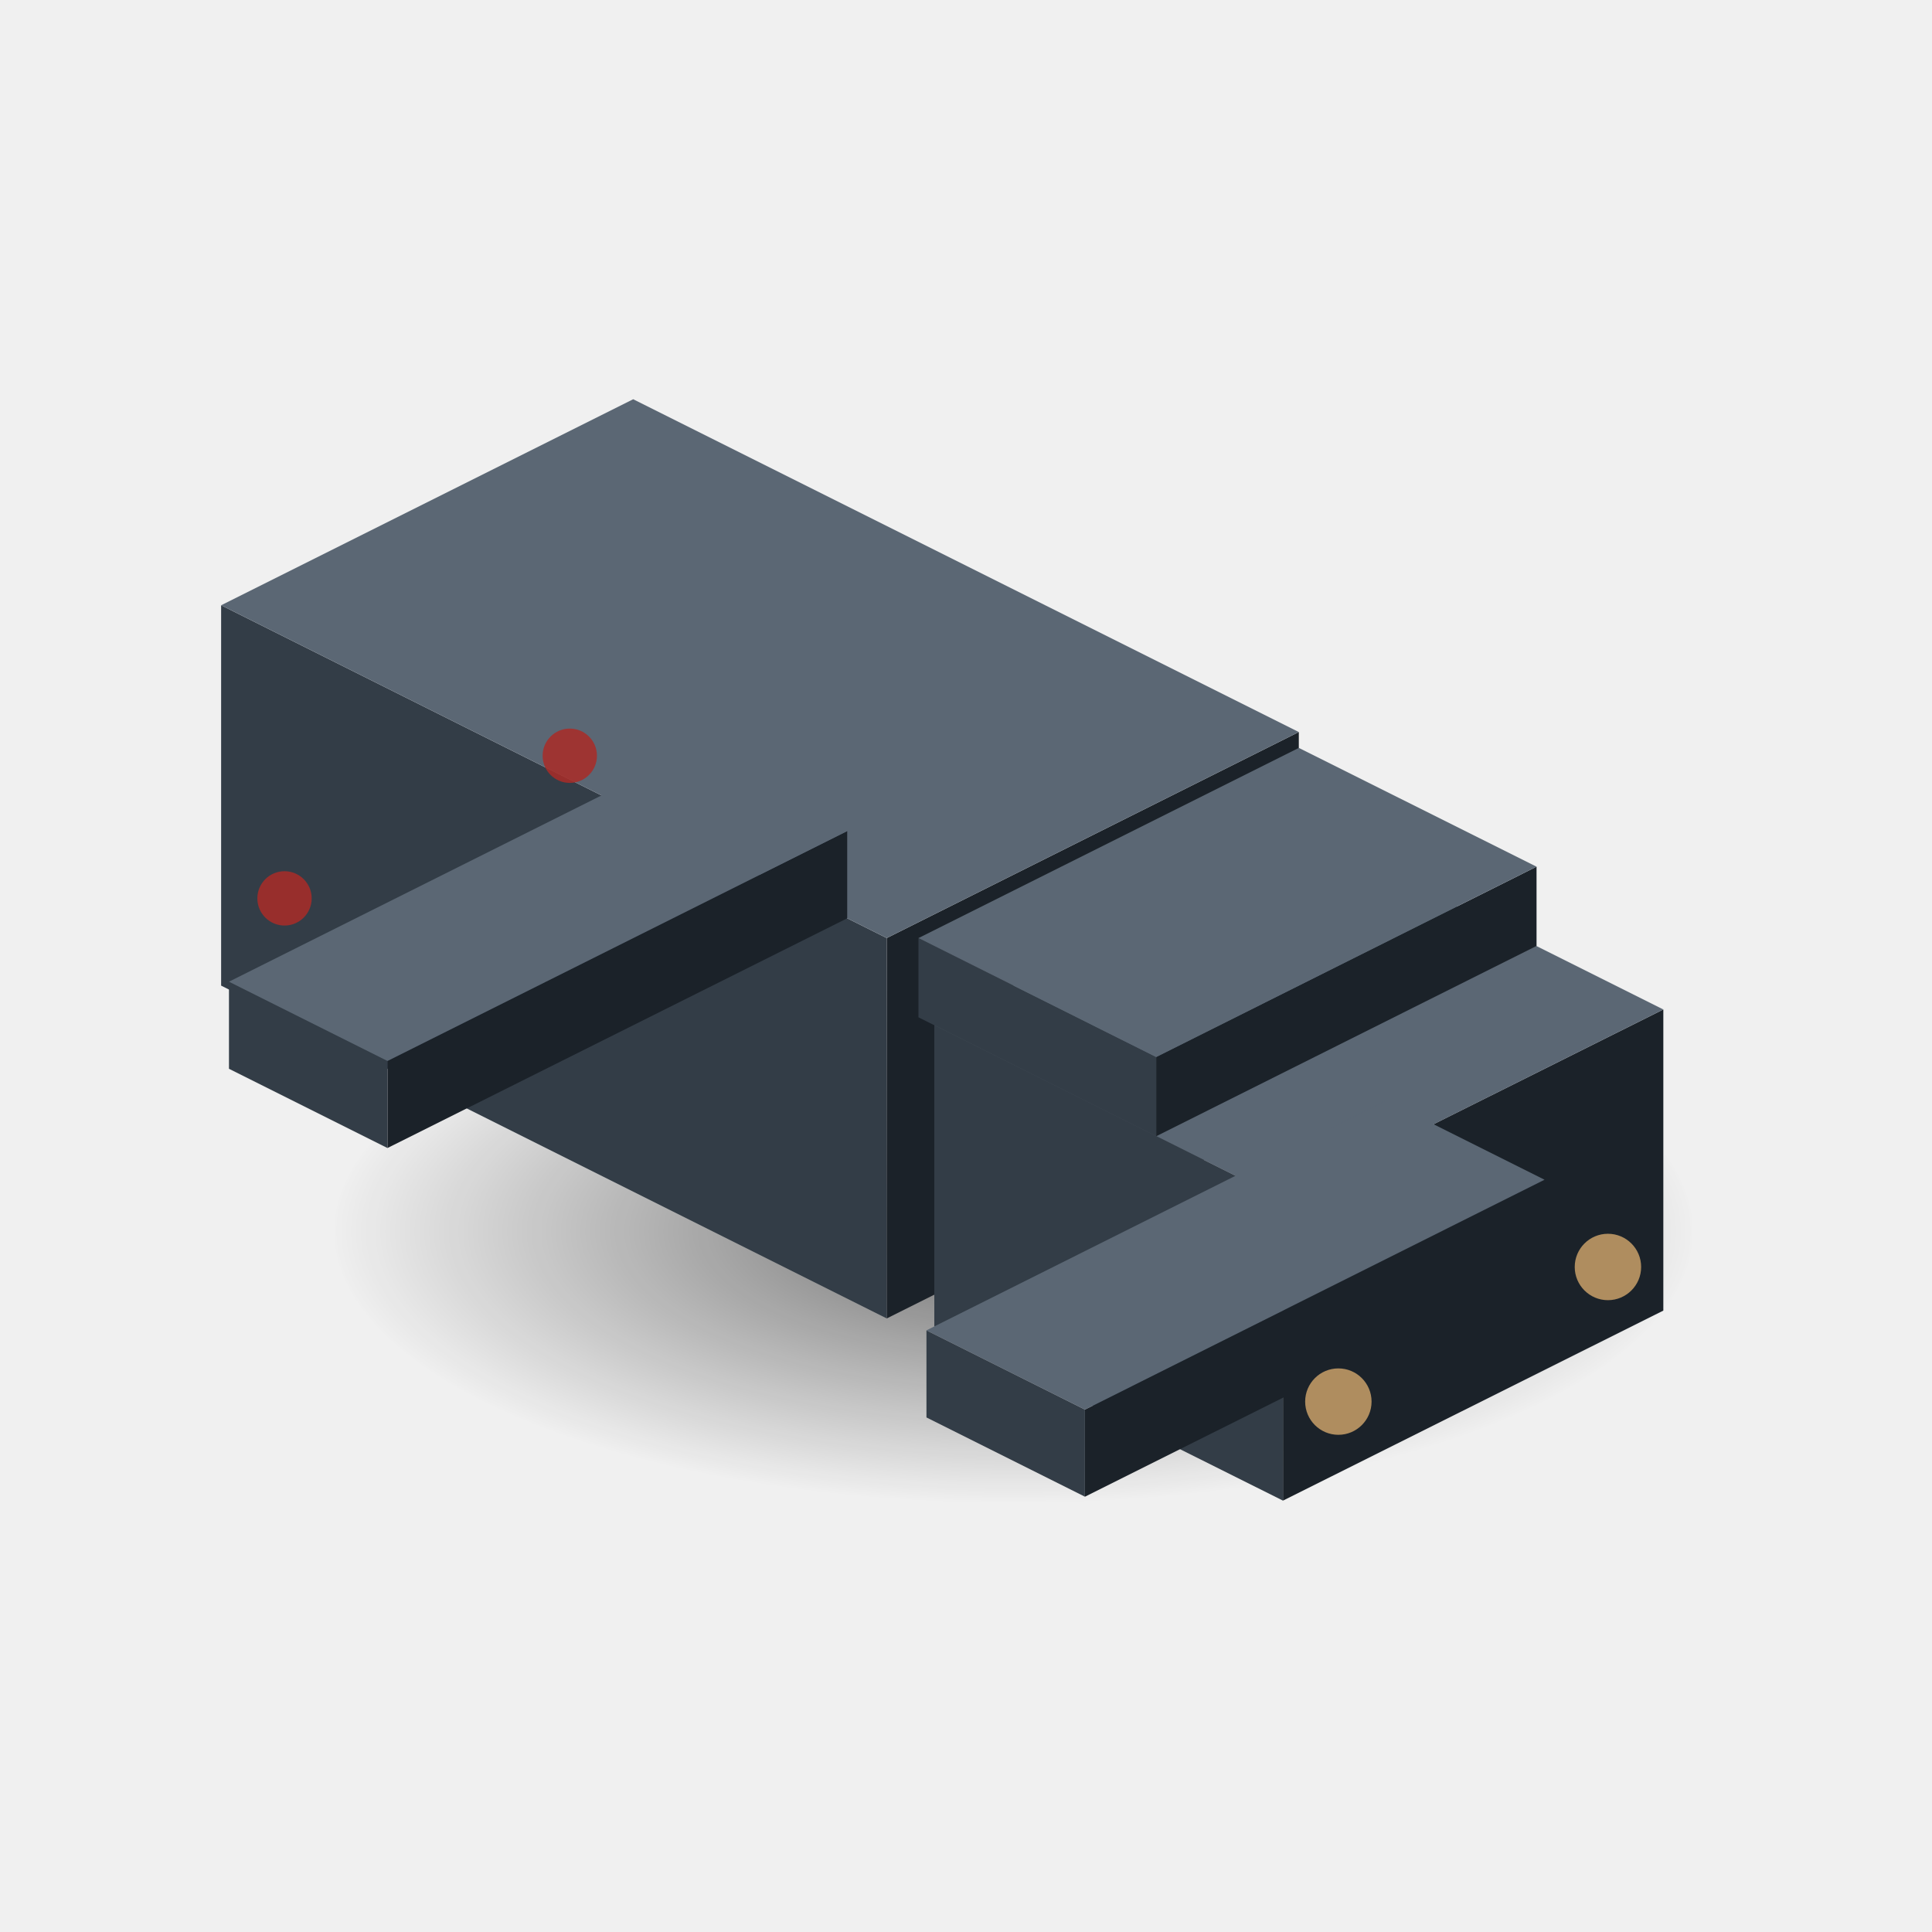
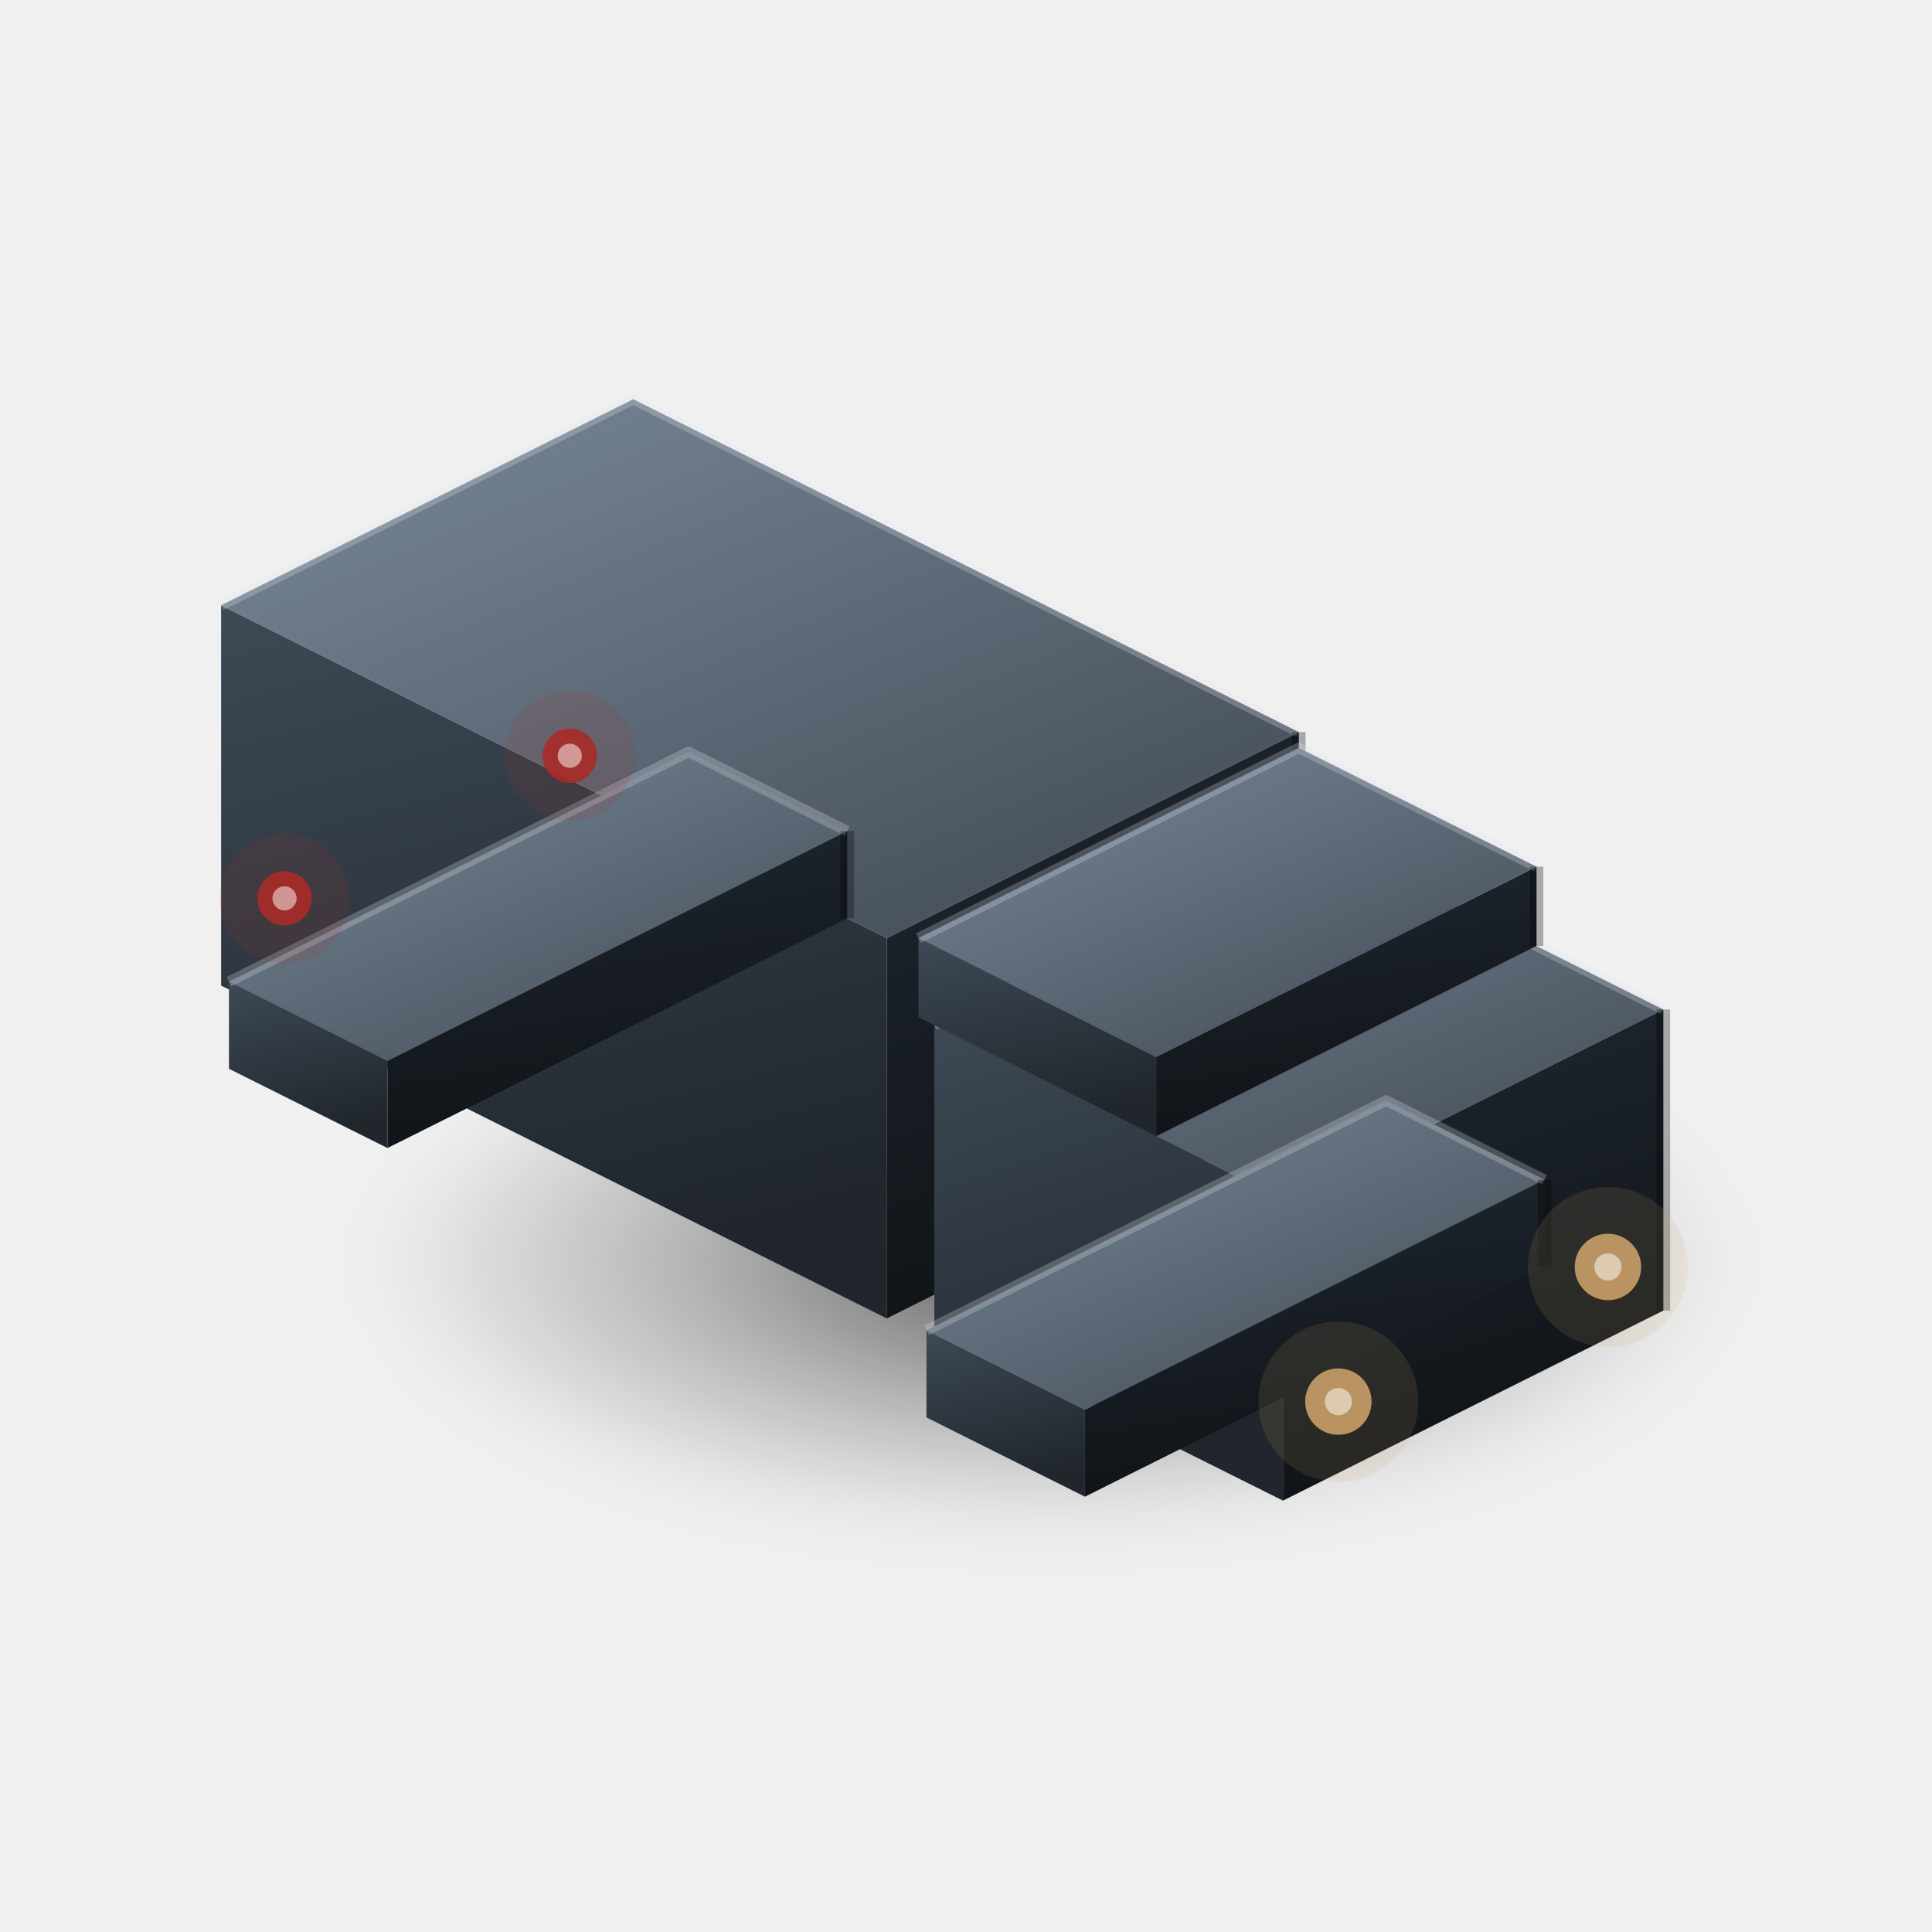
<svg xmlns="http://www.w3.org/2000/svg" viewBox="0 0 128 128" width="128" height="128" role="img" aria-hidden="true">
  <defs>
    <radialGradient id="contact">
-       <stop offset="0%" stop-color="#000" stop-opacity="0.55" />
+       <stop offset="0%" stop-color="#000" stop-opacity="0.62" />
+       <stop offset="55%" stop-color="#000" stop-opacity="0.24" />
      <stop offset="100%" stop-color="#000" stop-opacity="0" />
    </radialGradient>
+     <filter id="soften" x="-40%" y="-60%" width="180%" height="220%">
+       <feGaussianBlur stdDeviation="2.2" />
+     </filter>
+     <linearGradient id="gr1b2229" x1="0" y1="0" x2="0.25" y2="1">
+       <stop offset="0" stop-color="#1f2730" />
+       <stop offset="1" stop-color="#101418" />
+     </linearGradient>
+     <linearGradient id="gl333d47" x1="0" y1="0" x2="0.25" y2="1">
+       <stop offset="0" stop-color="#3d4955" />
+       <stop offset="1" stop-color="#20262c" />
+     </linearGradient>
+     <linearGradient id="gt5b6774" x1="0" y1="0" x2="0.85" y2="1">
+       <stop offset="0" stop-color="#7a8a9b" />
+       <stop offset="1" stop-color="#434c56" />
+     </linearGradient>
  </defs>
-   <ellipse cx="67.15" cy="81.58" rx="45.0" ry="18.0" fill="url(#contact)" />
-   <polygon points="86.05,73.70 58.75,87.35 58.75,62.15 86.05,48.50" fill="#1b2229" />
-   <polygon points="14.65,65.30 58.75,87.35 58.75,62.15 14.65,40.10" fill="#333d47" />
-   <polygon points="41.95,26.45 86.05,48.50 58.75,62.15 14.65,40.10" fill="#5b6774" />
-   <polygon points="110.20,86.83 85.00,99.42 85.00,79.47 110.20,66.88" fill="#1b2229" />
-   <polygon points="61.90,87.88 85.00,99.42 85.00,79.47 61.90,67.92" fill="#333d47" />
-   <polygon points="87.10,55.33 110.20,66.88 85.00,79.47 61.90,67.92" fill="#5b6774" />
-   <polygon points="101.80,62.67 76.60,75.28 76.60,70.03 101.80,57.42" fill="#1b2229" />
-   <polygon points="60.85,67.40 76.60,75.28 76.60,70.03 60.85,62.15" fill="#333d47" />
-   <polygon points="86.05,49.55 101.80,57.42 76.60,70.03 60.85,62.15" fill="#5b6774" />
-   <polygon points="56.13,60.84 25.67,76.06 25.67,70.29 56.13,55.06" fill="#1b2229" />
-   <polygon points="15.17,70.81 25.67,76.06 25.67,70.29 15.17,65.04" fill="#333d47" />
-   <polygon points="45.63,49.81 56.13,55.06 25.67,70.29 15.17,65.04" fill="#5b6774" />
-   <polygon points="102.33,83.94 71.88,99.16 71.88,93.39 102.33,78.16" fill="#1b2229" />
-   <polygon points="61.38,93.91 71.88,99.16 71.88,93.39 61.38,88.14" fill="#333d47" />
-   <polygon points="91.83,72.91 102.33,78.16 71.88,93.39 61.38,88.14" fill="#5b6774" />
-   <circle cx="106.53" cy="83.94" r="2.2" fill="#c9a068" opacity="0.85" />
-   <circle cx="88.67" cy="92.86" r="2.2" fill="#c9a068" opacity="0.85" />
-   <circle cx="37.75" cy="50.07" r="1.8" fill="#a92b27" opacity="0.85" />
-   <circle cx="18.85" cy="59.52" r="1.8" fill="#a92b27" opacity="0.85" />
+   <ellipse cx="69.65" cy="83.58" rx="45.0" ry="18.0" fill="url(#contact)" filter="url(#soften)" />
+   <polygon points="86.05,73.70 58.75,87.35 58.75,62.15 86.05,48.50" fill="url(#gr1b2229)" />
+   <polygon points="14.65,65.30 58.75,87.35 58.75,62.15 14.65,40.10" fill="url(#gl333d47)" />
+   <polygon points="41.95,26.45 86.05,48.50 58.75,62.15 14.65,40.10" fill="url(#gt5b6774)" />
+   <polyline points="86.05,48.50 41.95,26.45 14.65,40.10" fill="none" stroke="#dfe4ea" stroke-width="0.7" stroke-linejoin="round" opacity="0.26" />
+   <line x1="86.05" y1="73.70" x2="86.05" y2="48.50" stroke="#000" stroke-width="0.9" opacity="0.3" />
+   <polygon points="110.20,86.83 85.00,99.42 85.00,79.47 110.20,66.88" fill="url(#gr1b2229)" />
+   <polygon points="61.90,87.88 85.00,99.42 85.00,79.47 61.90,67.92" fill="url(#gl333d47)" />
+   <polygon points="87.10,55.33 110.20,66.88 85.00,79.47 61.90,67.92" fill="url(#gt5b6774)" />
+   <polyline points="110.20,66.88 87.10,55.33 61.90,67.92" fill="none" stroke="#dfe4ea" stroke-width="0.7" stroke-linejoin="round" opacity="0.26" />
+   <line x1="110.20" y1="86.83" x2="110.20" y2="66.88" stroke="#000" stroke-width="0.9" opacity="0.3" />
+   <polygon points="101.80,62.67 76.60,75.28 76.60,70.03 101.80,57.42" fill="url(#gr1b2229)" />
+   <polygon points="60.85,67.40 76.60,75.28 76.60,70.03 60.85,62.15" fill="url(#gl333d47)" />
+   <polygon points="86.05,49.55 101.80,57.42 76.60,70.03 60.85,62.15" fill="url(#gt5b6774)" />
+   <polyline points="101.80,57.42 86.05,49.55 60.85,62.15" fill="none" stroke="#dfe4ea" stroke-width="0.7" stroke-linejoin="round" opacity="0.26" />
+   <line x1="101.80" y1="62.67" x2="101.80" y2="57.42" stroke="#000" stroke-width="0.9" opacity="0.3" />
+   <polygon points="56.13,60.84 25.67,76.06 25.67,70.29 56.13,55.06" fill="url(#gr1b2229)" />
+   <polygon points="15.17,70.81 25.67,76.06 25.67,70.29 15.17,65.04" fill="url(#gl333d47)" />
+   <polygon points="45.63,49.81 56.13,55.06 25.67,70.29 15.17,65.04" fill="url(#gt5b6774)" />
+   <polyline points="56.13,55.06 45.63,49.81 15.17,65.04" fill="none" stroke="#dfe4ea" stroke-width="0.7" stroke-linejoin="round" opacity="0.26" />
+   <line x1="56.13" y1="60.84" x2="56.13" y2="55.06" stroke="#000" stroke-width="0.9" opacity="0.3" />
+   <polygon points="102.33,83.94 71.88,99.16 71.88,93.39 102.33,78.16" fill="url(#gr1b2229)" />
+   <polygon points="61.38,93.91 71.88,99.16 71.88,93.39 61.38,88.14" fill="url(#gl333d47)" />
+   <polygon points="91.83,72.91 102.33,78.16 71.88,93.39 61.38,88.14" fill="url(#gt5b6774)" />
+   <polyline points="102.33,78.16 91.83,72.91 61.38,88.14" fill="none" stroke="#dfe4ea" stroke-width="0.7" stroke-linejoin="round" opacity="0.26" />
+   <line x1="102.33" y1="83.94" x2="102.33" y2="78.16" stroke="#000" stroke-width="0.9" opacity="0.3" />
+   <circle cx="106.53" cy="83.94" r="5.3" fill="#c9a068" opacity="0.13" />
+   <circle cx="106.53" cy="83.94" r="2.2" fill="#c9a068" opacity="0.9" />
+   <circle cx="106.53" cy="83.94" r="0.9" fill="#fff" opacity="0.5" />
+   <circle cx="88.67" cy="92.86" r="5.3" fill="#c9a068" opacity="0.13" />
+   <circle cx="88.67" cy="92.86" r="2.2" fill="#c9a068" opacity="0.9" />
+   <circle cx="88.67" cy="92.86" r="0.9" fill="#fff" opacity="0.5" />
+   <circle cx="37.75" cy="50.07" r="4.3" fill="#a92b27" opacity="0.13" />
+   <circle cx="37.75" cy="50.07" r="1.8" fill="#a92b27" opacity="0.9" />
+   <circle cx="37.75" cy="50.07" r="0.8" fill="#fff" opacity="0.5" />
+   <circle cx="18.85" cy="59.52" r="4.3" fill="#a92b27" opacity="0.13" />
+   <circle cx="18.85" cy="59.52" r="1.8" fill="#a92b27" opacity="0.9" />
+   <circle cx="18.85" cy="59.52" r="0.8" fill="#fff" opacity="0.5" />
</svg>
